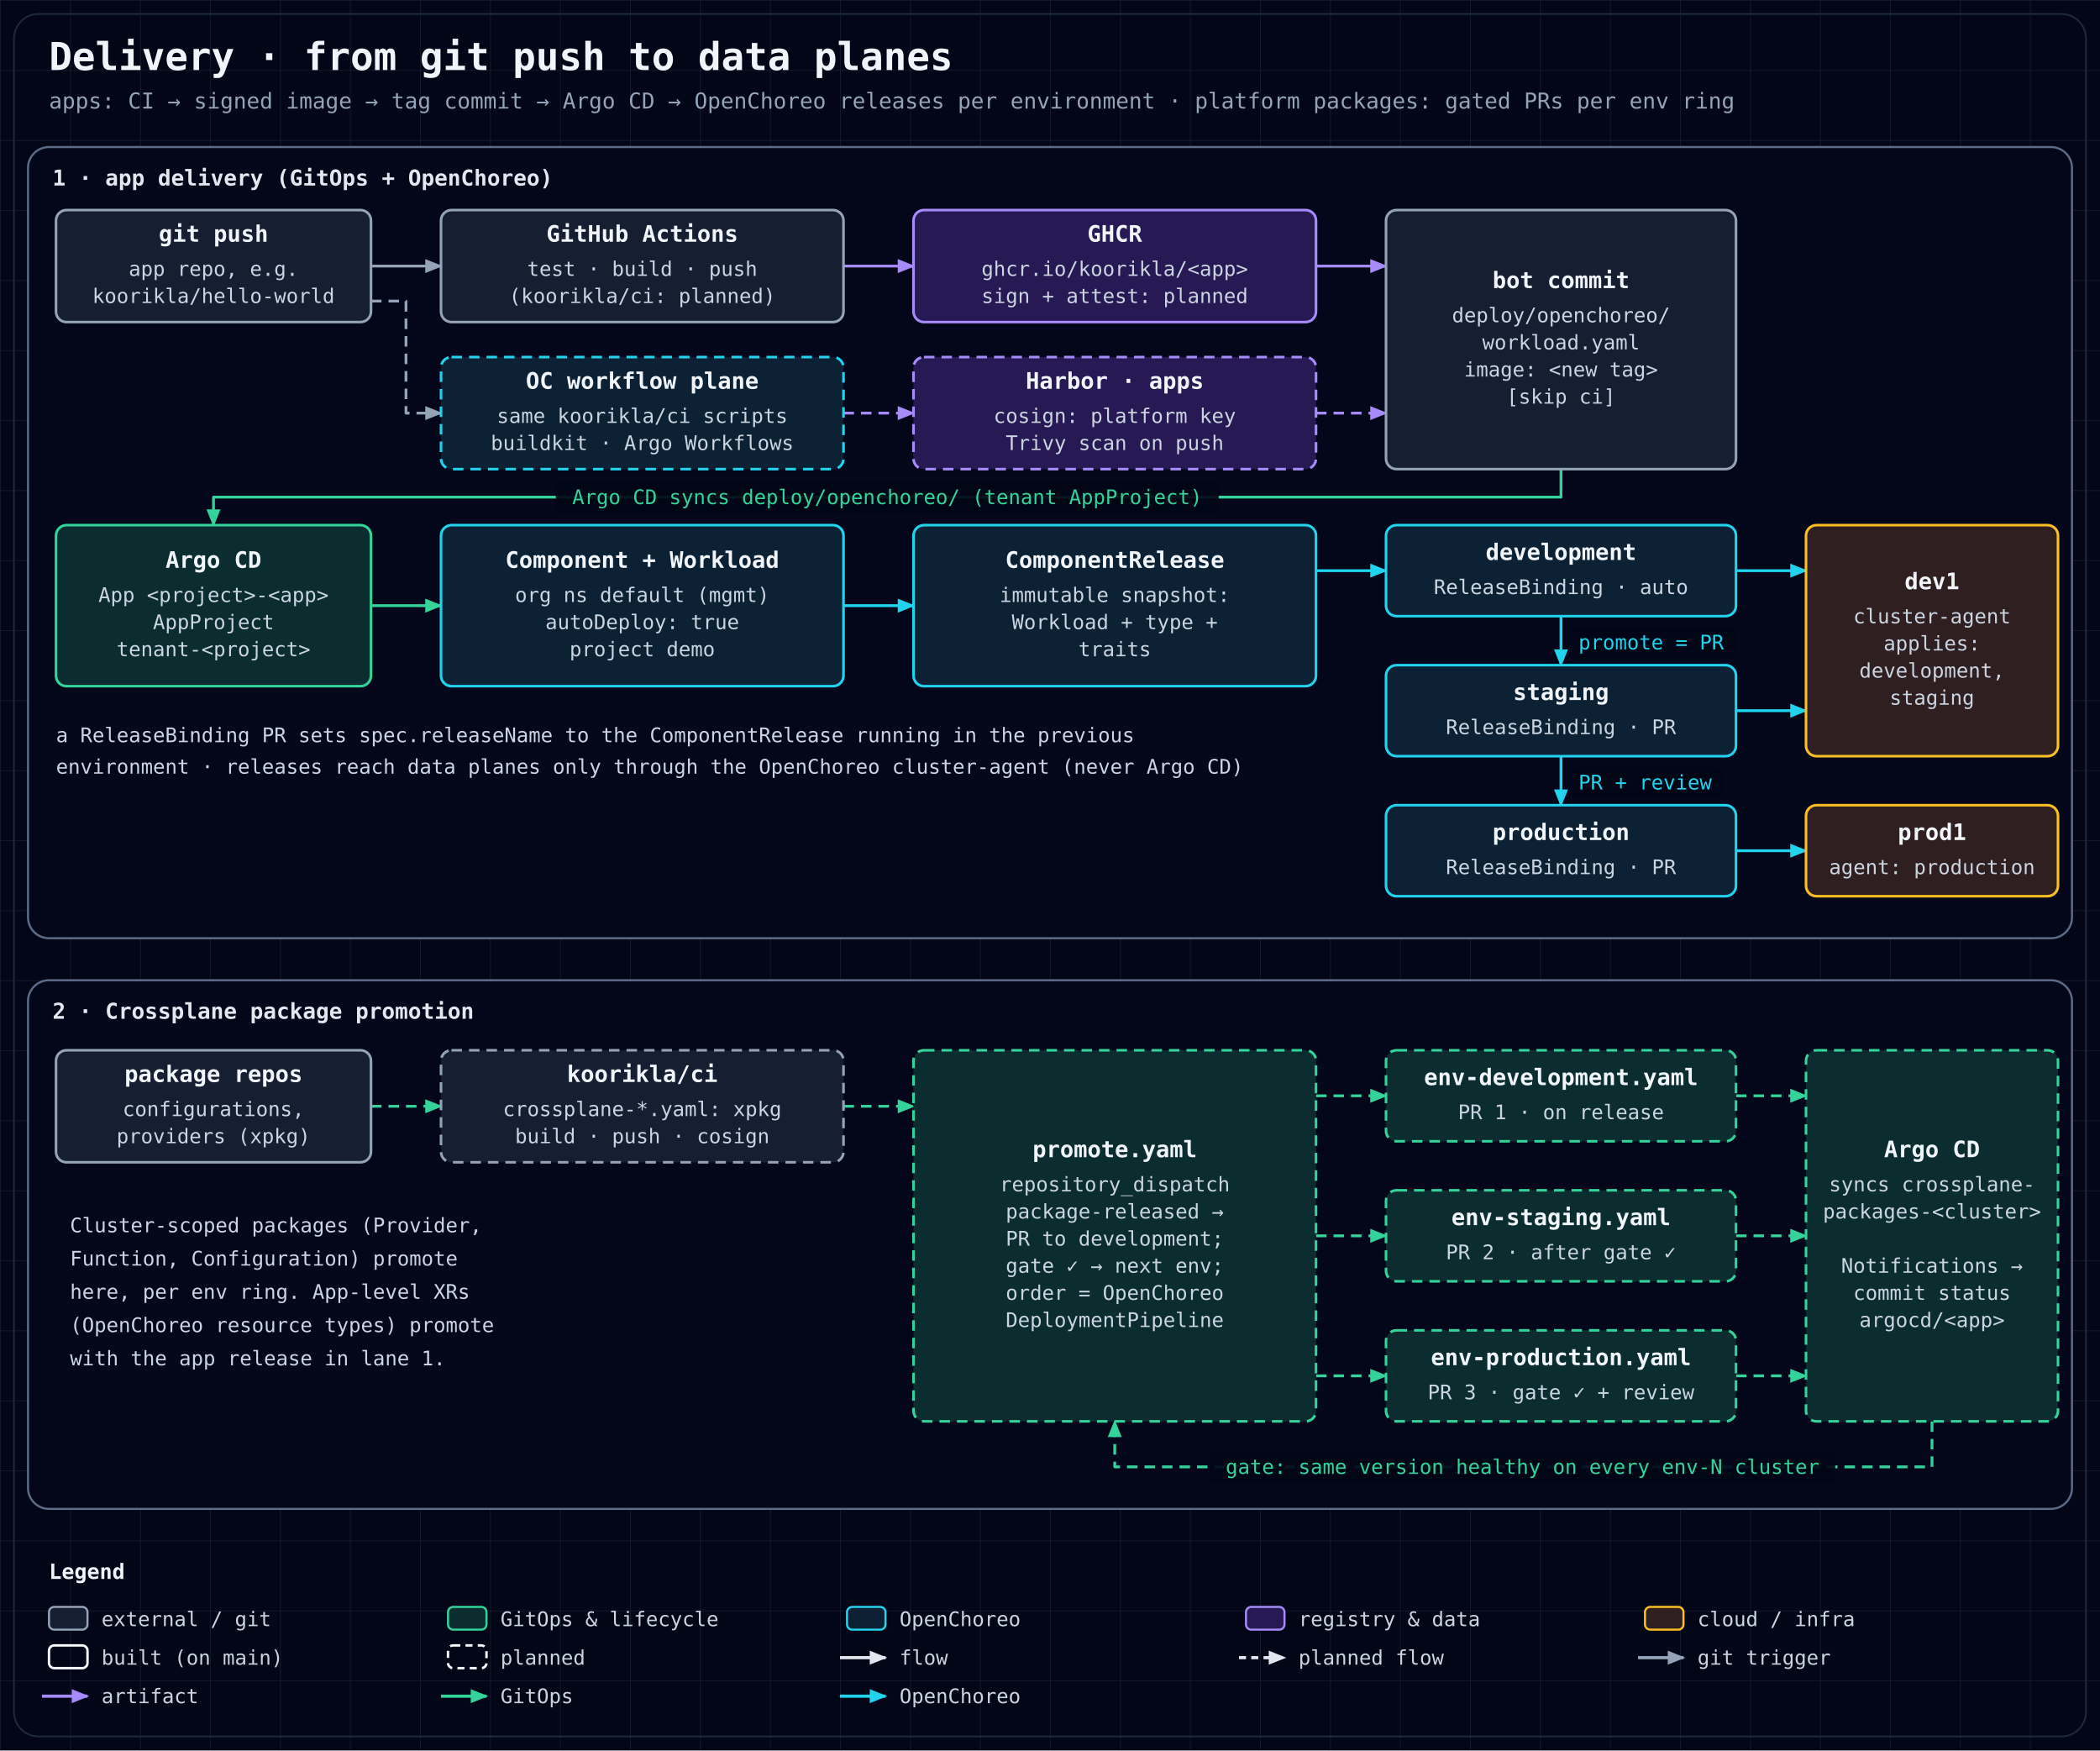
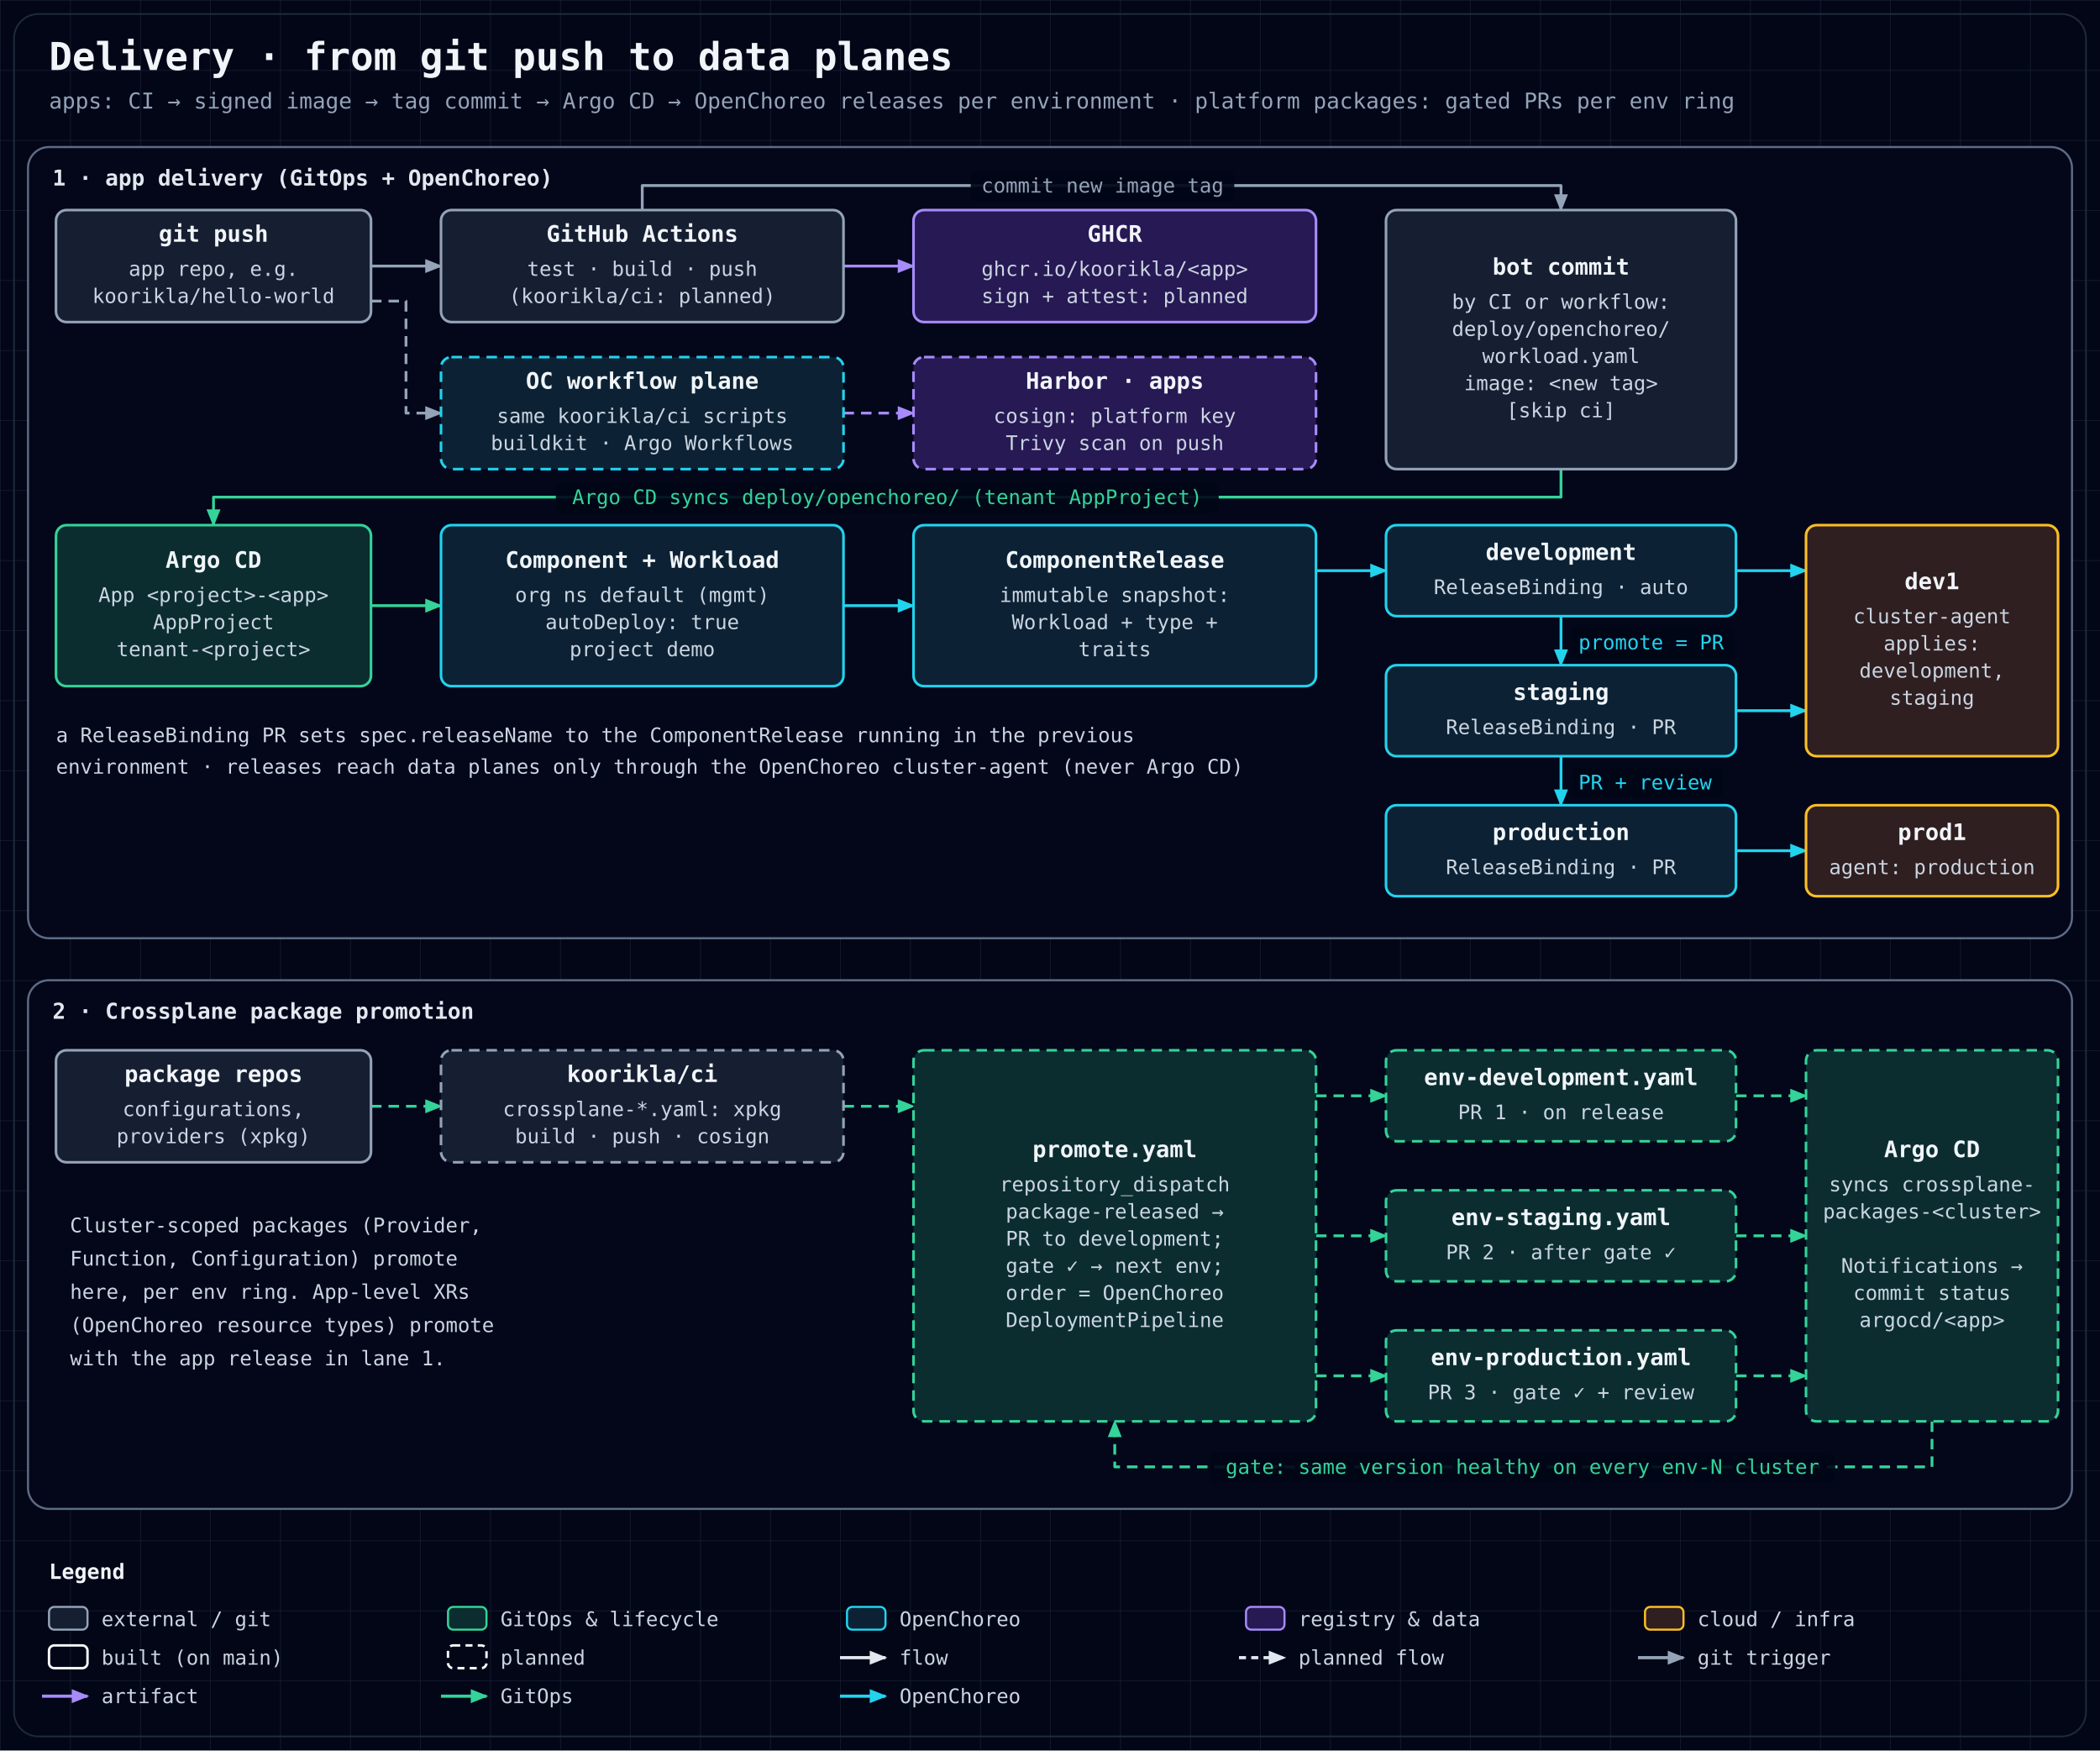
<svg xmlns="http://www.w3.org/2000/svg" width="1200" height="1000" viewBox="0 0 1200 1000" role="img" aria-label="Delivery · from git push to data planes">
  <defs>
    <pattern id="grid" width="40" height="40" patternUnits="userSpaceOnUse">
      <path d="M 40 0 L 0 0 0 40" fill="none" stroke="#1e293b" stroke-width="0.5" />
    </pattern>
    <marker id="ah22d3ee" markerWidth="10" markerHeight="8" refX="9" refY="4" orient="auto" markerUnits="userSpaceOnUse">
      <path d="M0,0 L10,4 L0,8 z" fill="#22d3ee" />
    </marker>
    <marker id="ah34d399" markerWidth="10" markerHeight="8" refX="9" refY="4" orient="auto" markerUnits="userSpaceOnUse">
      <path d="M0,0 L10,4 L0,8 z" fill="#34d399" />
    </marker>
    <marker id="ah94a3b8" markerWidth="10" markerHeight="8" refX="9" refY="4" orient="auto" markerUnits="userSpaceOnUse">
      <path d="M0,0 L10,4 L0,8 z" fill="#94a3b8" />
    </marker>
    <marker id="aha78bfa" markerWidth="10" markerHeight="8" refX="9" refY="4" orient="auto" markerUnits="userSpaceOnUse">
      <path d="M0,0 L10,4 L0,8 z" fill="#a78bfa" />
    </marker>
    <marker id="ahe2e8f0" markerWidth="10" markerHeight="8" refX="9" refY="4" orient="auto" markerUnits="userSpaceOnUse">
      <path d="M0,0 L10,4 L0,8 z" fill="#e2e8f0" />
    </marker>
  </defs>
  <rect width="1200" height="1000" fill="#020617" />
  <rect width="1200" height="1000" fill="url(#grid)" />
  <rect x="8" y="8" width="1184" height="984" rx="14" fill="none" stroke="#1e293b" stroke-width="1" />
  <rect x="16" y="84" width="1168" height="452" rx="12" fill="#020617" stroke="none" />
  <rect x="16" y="84" width="1168" height="452" rx="12" fill="#0f172a" fill-opacity="0.10" stroke="#7b8cab" stroke-opacity="0.75" stroke-width="1.2" />
  <text x="30.0" y="106.0" font-family="JetBrains Mono, ui-monospace, SFMono-Regular, Menlo, monospace" font-size="12.5" font-weight="700" fill="#e2e8f0" text-anchor="start">1 · app delivery (GitOps + OpenChoreo)</text>
  <rect x="16" y="560" width="1168" height="302" rx="12" fill="#020617" stroke="none" />
  <rect x="16" y="560" width="1168" height="302" rx="12" fill="#0f172a" fill-opacity="0.10" stroke="#7b8cab" stroke-opacity="0.75" stroke-width="1.2" />
  <text x="30.0" y="582.0" font-family="JetBrains Mono, ui-monospace, SFMono-Regular, Menlo, monospace" font-size="12.5" font-weight="700" fill="#e2e8f0" text-anchor="start">2 · Crossplane package promotion</text>
  <path d="M 212.0 152.0 L 252.0 152.0" fill="none" stroke="#94a3b8" stroke-width="1.6" stroke-linejoin="round" marker-end="url(#ah94a3b8)" />
  <path d="M 212.0 172.0 L 232.0 172.0 L 232.0 236.0 L 252.0 236.0" fill="none" stroke="#94a3b8" stroke-width="1.6" stroke-linejoin="round" stroke-dasharray="6,4" marker-end="url(#ah94a3b8)" />
  <path d="M 482.0 152.0 L 522.0 152.0" fill="none" stroke="#a78bfa" stroke-width="1.6" stroke-linejoin="round" marker-end="url(#aha78bfa)" />
  <path d="M 482.0 236.0 L 522.0 236.0" fill="none" stroke="#a78bfa" stroke-width="1.6" stroke-linejoin="round" stroke-dasharray="6,4" marker-end="url(#aha78bfa)" />
-   <path d="M 752.0 152.0 L 792.0 152.0" fill="none" stroke="#a78bfa" stroke-width="1.6" stroke-linejoin="round" marker-end="url(#aha78bfa)" />
-   <path d="M 752.0 236.0 L 792.0 236.0" fill="none" stroke="#a78bfa" stroke-width="1.6" stroke-linejoin="round" stroke-dasharray="6,4" marker-end="url(#aha78bfa)" />
+   <path d="M 367.0 120.0 L 367.0 106.0 L 892.0 106.0 L 892.0 120.0" fill="none" stroke="#94a3b8" stroke-width="1.6" stroke-linejoin="round" marker-end="url(#ah94a3b8)" />
  <path d="M 892.0 268.0 L 892.0 284.0 L 122.0 284.0 L 122.0 300.0" fill="none" stroke="#34d399" stroke-width="1.6" stroke-linejoin="round" marker-end="url(#ah34d399)" />
  <path d="M 212.0 346.0 L 252.0 346.0" fill="none" stroke="#34d399" stroke-width="1.6" stroke-linejoin="round" marker-end="url(#ah34d399)" />
  <path d="M 482.0 346.0 L 522.0 346.0" fill="none" stroke="#22d3ee" stroke-width="1.6" stroke-linejoin="round" marker-end="url(#ah22d3ee)" />
  <path d="M 752.0 326.0 L 792.0 326.0" fill="none" stroke="#22d3ee" stroke-width="1.6" stroke-linejoin="round" marker-end="url(#ah22d3ee)" />
  <path d="M 892.0 352.0 L 892.0 380.0" fill="none" stroke="#22d3ee" stroke-width="1.6" stroke-linejoin="round" marker-end="url(#ah22d3ee)" />
  <path d="M 892.0 432.0 L 892.0 460.0" fill="none" stroke="#22d3ee" stroke-width="1.6" stroke-linejoin="round" marker-end="url(#ah22d3ee)" />
  <path d="M 992.0 326.0 L 1032.0 326.0" fill="none" stroke="#22d3ee" stroke-width="1.6" stroke-linejoin="round" marker-end="url(#ah22d3ee)" />
  <path d="M 992.0 406.0 L 1032.0 406.0" fill="none" stroke="#22d3ee" stroke-width="1.6" stroke-linejoin="round" marker-end="url(#ah22d3ee)" />
  <path d="M 992.0 486.0 L 1032.0 486.0" fill="none" stroke="#22d3ee" stroke-width="1.6" stroke-linejoin="round" marker-end="url(#ah22d3ee)" />
  <path d="M 212.0 632.0 L 252.0 632.0" fill="none" stroke="#34d399" stroke-width="1.6" stroke-linejoin="round" stroke-dasharray="6,4" marker-end="url(#ah34d399)" />
  <path d="M 482.0 632.0 L 522.0 632.0" fill="none" stroke="#34d399" stroke-width="1.6" stroke-linejoin="round" stroke-dasharray="6,4" marker-end="url(#ah34d399)" />
  <path d="M 752.0 626.0 L 792.0 626.0" fill="none" stroke="#34d399" stroke-width="1.6" stroke-linejoin="round" stroke-dasharray="6,4" marker-end="url(#ah34d399)" />
  <path d="M 992.0 626.0 L 1032.0 626.0" fill="none" stroke="#34d399" stroke-width="1.6" stroke-linejoin="round" stroke-dasharray="6,4" marker-end="url(#ah34d399)" />
  <path d="M 752.0 706.0 L 792.0 706.0" fill="none" stroke="#34d399" stroke-width="1.6" stroke-linejoin="round" stroke-dasharray="6,4" marker-end="url(#ah34d399)" />
  <path d="M 992.0 706.0 L 1032.0 706.0" fill="none" stroke="#34d399" stroke-width="1.6" stroke-linejoin="round" stroke-dasharray="6,4" marker-end="url(#ah34d399)" />
  <path d="M 752.0 786.0 L 792.0 786.0" fill="none" stroke="#34d399" stroke-width="1.6" stroke-linejoin="round" stroke-dasharray="6,4" marker-end="url(#ah34d399)" />
  <path d="M 992.0 786.0 L 1032.0 786.0" fill="none" stroke="#34d399" stroke-width="1.6" stroke-linejoin="round" stroke-dasharray="6,4" marker-end="url(#ah34d399)" />
  <path d="M 1104.0 812.0 L 1104.0 838.0 L 637.0 838.0 L 637.0 812.0" fill="none" stroke="#34d399" stroke-width="1.6" stroke-linejoin="round" stroke-dasharray="6,4" marker-end="url(#ah34d399)" />
  <rect x="32" y="120" width="180" height="64" rx="6" fill="#0f172a" />
  <rect x="32" y="120" width="180" height="64" rx="6" fill="#1e293b" fill-opacity="0.5" stroke="#94a3b8" stroke-width="1.5" />
  <text x="122.0" y="138.1" font-family="JetBrains Mono, ui-monospace, SFMono-Regular, Menlo, monospace" font-size="13" font-weight="600" fill="#f1f5f9" text-anchor="middle">git push</text>
  <text x="122.0" y="157.6" font-family="JetBrains Mono, ui-monospace, SFMono-Regular, Menlo, monospace" font-size="11.5" font-weight="400" fill="#cbd5e1" text-anchor="middle">app repo, e.g.</text>
  <text x="122.0" y="173.1" font-family="JetBrains Mono, ui-monospace, SFMono-Regular, Menlo, monospace" font-size="11.5" font-weight="400" fill="#cbd5e1" text-anchor="middle">koorikla/hello-world</text>
  <rect x="252" y="120" width="230" height="64" rx="6" fill="#0f172a" />
  <rect x="252" y="120" width="230" height="64" rx="6" fill="#1e293b" fill-opacity="0.5" stroke="#94a3b8" stroke-width="1.5" />
  <text x="367.0" y="138.1" font-family="JetBrains Mono, ui-monospace, SFMono-Regular, Menlo, monospace" font-size="13" font-weight="600" fill="#f1f5f9" text-anchor="middle">GitHub Actions</text>
  <text x="367.0" y="157.6" font-family="JetBrains Mono, ui-monospace, SFMono-Regular, Menlo, monospace" font-size="11.5" font-weight="400" fill="#cbd5e1" text-anchor="middle">test · build · push</text>
  <text x="367.0" y="173.1" font-family="JetBrains Mono, ui-monospace, SFMono-Regular, Menlo, monospace" font-size="11.5" font-weight="400" fill="#cbd5e1" text-anchor="middle">(koorikla/ci: planned)</text>
  <rect x="252" y="204" width="230" height="64" rx="6" fill="#0f172a" />
  <rect x="252" y="204" width="230" height="64" rx="6" fill="#083344" fill-opacity="0.4" stroke="#22d3ee" stroke-width="1.5" stroke-dasharray="6,4" />
  <text x="367.0" y="222.1" font-family="JetBrains Mono, ui-monospace, SFMono-Regular, Menlo, monospace" font-size="13" font-weight="600" fill="#f1f5f9" text-anchor="middle">OC workflow plane</text>
  <text x="367.0" y="241.6" font-family="JetBrains Mono, ui-monospace, SFMono-Regular, Menlo, monospace" font-size="11.5" font-weight="400" fill="#cbd5e1" text-anchor="middle">same koorikla/ci scripts</text>
  <text x="367.0" y="257.1" font-family="JetBrains Mono, ui-monospace, SFMono-Regular, Menlo, monospace" font-size="11.5" font-weight="400" fill="#cbd5e1" text-anchor="middle">buildkit · Argo Workflows</text>
  <rect x="522" y="120" width="230" height="64" rx="6" fill="#0f172a" />
  <rect x="522" y="120" width="230" height="64" rx="6" fill="#4c1d95" fill-opacity="0.4" stroke="#a78bfa" stroke-width="1.5" />
  <text x="637.0" y="138.1" font-family="JetBrains Mono, ui-monospace, SFMono-Regular, Menlo, monospace" font-size="13" font-weight="600" fill="#f1f5f9" text-anchor="middle">GHCR</text>
  <text x="637.0" y="157.6" font-family="JetBrains Mono, ui-monospace, SFMono-Regular, Menlo, monospace" font-size="11.5" font-weight="400" fill="#cbd5e1" text-anchor="middle">ghcr.io/koorikla/&lt;app&gt;</text>
  <text x="637.0" y="173.1" font-family="JetBrains Mono, ui-monospace, SFMono-Regular, Menlo, monospace" font-size="11.5" font-weight="400" fill="#cbd5e1" text-anchor="middle">sign + attest: planned</text>
  <rect x="522" y="204" width="230" height="64" rx="6" fill="#0f172a" />
  <rect x="522" y="204" width="230" height="64" rx="6" fill="#4c1d95" fill-opacity="0.4" stroke="#a78bfa" stroke-width="1.5" stroke-dasharray="6,4" />
  <text x="637.0" y="222.1" font-family="JetBrains Mono, ui-monospace, SFMono-Regular, Menlo, monospace" font-size="13" font-weight="600" fill="#f1f5f9" text-anchor="middle">Harbor · apps</text>
  <text x="637.0" y="241.6" font-family="JetBrains Mono, ui-monospace, SFMono-Regular, Menlo, monospace" font-size="11.5" font-weight="400" fill="#cbd5e1" text-anchor="middle">cosign: platform key</text>
  <text x="637.0" y="257.1" font-family="JetBrains Mono, ui-monospace, SFMono-Regular, Menlo, monospace" font-size="11.5" font-weight="400" fill="#cbd5e1" text-anchor="middle">Trivy scan on push</text>
  <rect x="792" y="120" width="200" height="148" rx="6" fill="#0f172a" />
  <rect x="792" y="120" width="200" height="148" rx="6" fill="#1e293b" fill-opacity="0.5" stroke="#94a3b8" stroke-width="1.5" />
-   <text x="892.0" y="164.6" font-family="JetBrains Mono, ui-monospace, SFMono-Regular, Menlo, monospace" font-size="13" font-weight="600" fill="#f1f5f9" text-anchor="middle">bot commit</text>
-   <text x="892.0" y="184.1" font-family="JetBrains Mono, ui-monospace, SFMono-Regular, Menlo, monospace" font-size="11.5" font-weight="400" fill="#cbd5e1" text-anchor="middle">deploy/openchoreo/</text>
-   <text x="892.0" y="199.6" font-family="JetBrains Mono, ui-monospace, SFMono-Regular, Menlo, monospace" font-size="11.5" font-weight="400" fill="#cbd5e1" text-anchor="middle">workload.yaml</text>
-   <text x="892.0" y="215.1" font-family="JetBrains Mono, ui-monospace, SFMono-Regular, Menlo, monospace" font-size="11.5" font-weight="400" fill="#cbd5e1" text-anchor="middle">image: &lt;new tag&gt;</text>
-   <text x="892.0" y="230.6" font-family="JetBrains Mono, ui-monospace, SFMono-Regular, Menlo, monospace" font-size="11.5" font-weight="400" fill="#cbd5e1" text-anchor="middle">[skip ci]</text>
+   <text x="892.0" y="156.9" font-family="JetBrains Mono, ui-monospace, SFMono-Regular, Menlo, monospace" font-size="13" font-weight="600" fill="#f1f5f9" text-anchor="middle">bot commit</text>
+   <text x="892.0" y="176.4" font-family="JetBrains Mono, ui-monospace, SFMono-Regular, Menlo, monospace" font-size="11.5" font-weight="400" fill="#cbd5e1" text-anchor="middle">by CI or workflow:</text>
+   <text x="892.0" y="191.9" font-family="JetBrains Mono, ui-monospace, SFMono-Regular, Menlo, monospace" font-size="11.5" font-weight="400" fill="#cbd5e1" text-anchor="middle">deploy/openchoreo/</text>
+   <text x="892.0" y="207.4" font-family="JetBrains Mono, ui-monospace, SFMono-Regular, Menlo, monospace" font-size="11.5" font-weight="400" fill="#cbd5e1" text-anchor="middle">workload.yaml</text>
+   <text x="892.0" y="222.9" font-family="JetBrains Mono, ui-monospace, SFMono-Regular, Menlo, monospace" font-size="11.5" font-weight="400" fill="#cbd5e1" text-anchor="middle">image: &lt;new tag&gt;</text>
+   <text x="892.0" y="238.4" font-family="JetBrains Mono, ui-monospace, SFMono-Regular, Menlo, monospace" font-size="11.5" font-weight="400" fill="#cbd5e1" text-anchor="middle">[skip ci]</text>
  <rect x="32" y="300" width="180" height="92" rx="6" fill="#0f172a" />
  <rect x="32" y="300" width="180" height="92" rx="6" fill="#064e3b" fill-opacity="0.4" stroke="#34d399" stroke-width="1.5" />
  <text x="122.0" y="324.4" font-family="JetBrains Mono, ui-monospace, SFMono-Regular, Menlo, monospace" font-size="13" font-weight="600" fill="#f1f5f9" text-anchor="middle">Argo CD</text>
  <text x="122.0" y="343.9" font-family="JetBrains Mono, ui-monospace, SFMono-Regular, Menlo, monospace" font-size="11.5" font-weight="400" fill="#cbd5e1" text-anchor="middle">App &lt;project&gt;-&lt;app&gt;</text>
  <text x="122.0" y="359.4" font-family="JetBrains Mono, ui-monospace, SFMono-Regular, Menlo, monospace" font-size="11.5" font-weight="400" fill="#cbd5e1" text-anchor="middle">AppProject</text>
  <text x="122.0" y="374.9" font-family="JetBrains Mono, ui-monospace, SFMono-Regular, Menlo, monospace" font-size="11.5" font-weight="400" fill="#cbd5e1" text-anchor="middle">tenant-&lt;project&gt;</text>
  <rect x="252" y="300" width="230" height="92" rx="6" fill="#0f172a" />
  <rect x="252" y="300" width="230" height="92" rx="6" fill="#083344" fill-opacity="0.4" stroke="#22d3ee" stroke-width="1.5" />
  <text x="367.0" y="324.4" font-family="JetBrains Mono, ui-monospace, SFMono-Regular, Menlo, monospace" font-size="13" font-weight="600" fill="#f1f5f9" text-anchor="middle">Component + Workload</text>
  <text x="367.0" y="343.9" font-family="JetBrains Mono, ui-monospace, SFMono-Regular, Menlo, monospace" font-size="11.5" font-weight="400" fill="#cbd5e1" text-anchor="middle">org ns default (mgmt)</text>
  <text x="367.0" y="359.4" font-family="JetBrains Mono, ui-monospace, SFMono-Regular, Menlo, monospace" font-size="11.5" font-weight="400" fill="#cbd5e1" text-anchor="middle">autoDeploy: true</text>
  <text x="367.0" y="374.9" font-family="JetBrains Mono, ui-monospace, SFMono-Regular, Menlo, monospace" font-size="11.5" font-weight="400" fill="#cbd5e1" text-anchor="middle">project demo</text>
  <rect x="522" y="300" width="230" height="92" rx="6" fill="#0f172a" />
  <rect x="522" y="300" width="230" height="92" rx="6" fill="#083344" fill-opacity="0.4" stroke="#22d3ee" stroke-width="1.5" />
  <text x="637.0" y="324.4" font-family="JetBrains Mono, ui-monospace, SFMono-Regular, Menlo, monospace" font-size="13" font-weight="600" fill="#f1f5f9" text-anchor="middle">ComponentRelease</text>
  <text x="637.0" y="343.9" font-family="JetBrains Mono, ui-monospace, SFMono-Regular, Menlo, monospace" font-size="11.5" font-weight="400" fill="#cbd5e1" text-anchor="middle">immutable snapshot:</text>
  <text x="637.0" y="359.4" font-family="JetBrains Mono, ui-monospace, SFMono-Regular, Menlo, monospace" font-size="11.5" font-weight="400" fill="#cbd5e1" text-anchor="middle">Workload + type +</text>
  <text x="637.0" y="374.9" font-family="JetBrains Mono, ui-monospace, SFMono-Regular, Menlo, monospace" font-size="11.5" font-weight="400" fill="#cbd5e1" text-anchor="middle">traits</text>
  <rect x="792" y="300" width="200" height="52" rx="6" fill="#0f172a" />
  <rect x="792" y="300" width="200" height="52" rx="6" fill="#083344" fill-opacity="0.4" stroke="#22d3ee" stroke-width="1.5" />
  <text x="892.0" y="319.9" font-family="JetBrains Mono, ui-monospace, SFMono-Regular, Menlo, monospace" font-size="13" font-weight="600" fill="#f1f5f9" text-anchor="middle">development</text>
  <text x="892.0" y="339.4" font-family="JetBrains Mono, ui-monospace, SFMono-Regular, Menlo, monospace" font-size="11.5" font-weight="400" fill="#cbd5e1" text-anchor="middle">ReleaseBinding · auto</text>
  <rect x="792" y="380" width="200" height="52" rx="6" fill="#0f172a" />
  <rect x="792" y="380" width="200" height="52" rx="6" fill="#083344" fill-opacity="0.4" stroke="#22d3ee" stroke-width="1.5" />
  <text x="892.0" y="399.9" font-family="JetBrains Mono, ui-monospace, SFMono-Regular, Menlo, monospace" font-size="13" font-weight="600" fill="#f1f5f9" text-anchor="middle">staging</text>
  <text x="892.0" y="419.4" font-family="JetBrains Mono, ui-monospace, SFMono-Regular, Menlo, monospace" font-size="11.5" font-weight="400" fill="#cbd5e1" text-anchor="middle">ReleaseBinding · PR</text>
  <rect x="792" y="460" width="200" height="52" rx="6" fill="#0f172a" />
  <rect x="792" y="460" width="200" height="52" rx="6" fill="#083344" fill-opacity="0.4" stroke="#22d3ee" stroke-width="1.5" />
  <text x="892.0" y="479.9" font-family="JetBrains Mono, ui-monospace, SFMono-Regular, Menlo, monospace" font-size="13" font-weight="600" fill="#f1f5f9" text-anchor="middle">production</text>
  <text x="892.0" y="499.4" font-family="JetBrains Mono, ui-monospace, SFMono-Regular, Menlo, monospace" font-size="11.5" font-weight="400" fill="#cbd5e1" text-anchor="middle">ReleaseBinding · PR</text>
  <rect x="1032" y="300" width="144" height="132" rx="6" fill="#0f172a" />
  <rect x="1032" y="300" width="144" height="132" rx="6" fill="#78350f" fill-opacity="0.3" stroke="#fbbf24" stroke-width="1.5" />
  <text x="1104.0" y="336.6" font-family="JetBrains Mono, ui-monospace, SFMono-Regular, Menlo, monospace" font-size="13" font-weight="600" fill="#f1f5f9" text-anchor="middle">dev1</text>
  <text x="1104.0" y="356.1" font-family="JetBrains Mono, ui-monospace, SFMono-Regular, Menlo, monospace" font-size="11.5" font-weight="400" fill="#cbd5e1" text-anchor="middle">cluster-agent</text>
  <text x="1104.0" y="371.6" font-family="JetBrains Mono, ui-monospace, SFMono-Regular, Menlo, monospace" font-size="11.5" font-weight="400" fill="#cbd5e1" text-anchor="middle">applies:</text>
  <text x="1104.0" y="387.1" font-family="JetBrains Mono, ui-monospace, SFMono-Regular, Menlo, monospace" font-size="11.5" font-weight="400" fill="#cbd5e1" text-anchor="middle">development,</text>
  <text x="1104.0" y="402.6" font-family="JetBrains Mono, ui-monospace, SFMono-Regular, Menlo, monospace" font-size="11.5" font-weight="400" fill="#cbd5e1" text-anchor="middle">staging</text>
  <rect x="1032" y="460" width="144" height="52" rx="6" fill="#0f172a" />
  <rect x="1032" y="460" width="144" height="52" rx="6" fill="#78350f" fill-opacity="0.3" stroke="#fbbf24" stroke-width="1.5" />
  <text x="1104.0" y="479.9" font-family="JetBrains Mono, ui-monospace, SFMono-Regular, Menlo, monospace" font-size="13" font-weight="600" fill="#f1f5f9" text-anchor="middle">prod1</text>
  <text x="1104.0" y="499.4" font-family="JetBrains Mono, ui-monospace, SFMono-Regular, Menlo, monospace" font-size="11.5" font-weight="400" fill="#cbd5e1" text-anchor="middle">agent: production</text>
  <rect x="32" y="600" width="180" height="64" rx="6" fill="#0f172a" />
  <rect x="32" y="600" width="180" height="64" rx="6" fill="#1e293b" fill-opacity="0.5" stroke="#94a3b8" stroke-width="1.5" />
  <text x="122.0" y="618.1" font-family="JetBrains Mono, ui-monospace, SFMono-Regular, Menlo, monospace" font-size="13" font-weight="600" fill="#f1f5f9" text-anchor="middle">package repos</text>
  <text x="122.0" y="637.6" font-family="JetBrains Mono, ui-monospace, SFMono-Regular, Menlo, monospace" font-size="11.5" font-weight="400" fill="#cbd5e1" text-anchor="middle">configurations,</text>
  <text x="122.0" y="653.1" font-family="JetBrains Mono, ui-monospace, SFMono-Regular, Menlo, monospace" font-size="11.5" font-weight="400" fill="#cbd5e1" text-anchor="middle">providers (xpkg)</text>
  <rect x="252" y="600" width="230" height="64" rx="6" fill="#0f172a" />
  <rect x="252" y="600" width="230" height="64" rx="6" fill="#1e293b" fill-opacity="0.5" stroke="#94a3b8" stroke-width="1.5" stroke-dasharray="6,4" />
  <text x="367.0" y="618.1" font-family="JetBrains Mono, ui-monospace, SFMono-Regular, Menlo, monospace" font-size="13" font-weight="600" fill="#f1f5f9" text-anchor="middle">koorikla/ci</text>
  <text x="367.0" y="637.6" font-family="JetBrains Mono, ui-monospace, SFMono-Regular, Menlo, monospace" font-size="11.5" font-weight="400" fill="#cbd5e1" text-anchor="middle">crossplane-*.yaml: xpkg</text>
  <text x="367.0" y="653.1" font-family="JetBrains Mono, ui-monospace, SFMono-Regular, Menlo, monospace" font-size="11.5" font-weight="400" fill="#cbd5e1" text-anchor="middle">build · push · cosign</text>
  <rect x="522" y="600" width="230" height="212" rx="6" fill="#0f172a" />
  <rect x="522" y="600" width="230" height="212" rx="6" fill="#064e3b" fill-opacity="0.4" stroke="#34d399" stroke-width="1.5" stroke-dasharray="6,4" />
  <text x="637.0" y="661.1" font-family="JetBrains Mono, ui-monospace, SFMono-Regular, Menlo, monospace" font-size="13" font-weight="600" fill="#f1f5f9" text-anchor="middle">promote.yaml</text>
  <text x="637.0" y="680.6" font-family="JetBrains Mono, ui-monospace, SFMono-Regular, Menlo, monospace" font-size="11.5" font-weight="400" fill="#cbd5e1" text-anchor="middle">repository_dispatch</text>
  <text x="637.0" y="696.1" font-family="JetBrains Mono, ui-monospace, SFMono-Regular, Menlo, monospace" font-size="11.5" font-weight="400" fill="#cbd5e1" text-anchor="middle">package-released →</text>
  <text x="637.0" y="711.6" font-family="JetBrains Mono, ui-monospace, SFMono-Regular, Menlo, monospace" font-size="11.5" font-weight="400" fill="#cbd5e1" text-anchor="middle">PR to development;</text>
  <text x="637.0" y="727.1" font-family="JetBrains Mono, ui-monospace, SFMono-Regular, Menlo, monospace" font-size="11.5" font-weight="400" fill="#cbd5e1" text-anchor="middle">gate ✓ → next env;</text>
  <text x="637.0" y="742.6" font-family="JetBrains Mono, ui-monospace, SFMono-Regular, Menlo, monospace" font-size="11.5" font-weight="400" fill="#cbd5e1" text-anchor="middle">order = OpenChoreo</text>
  <text x="637.0" y="758.1" font-family="JetBrains Mono, ui-monospace, SFMono-Regular, Menlo, monospace" font-size="11.5" font-weight="400" fill="#cbd5e1" text-anchor="middle">DeploymentPipeline</text>
  <rect x="792" y="600" width="200" height="52" rx="6" fill="#0f172a" />
  <rect x="792" y="600" width="200" height="52" rx="6" fill="#064e3b" fill-opacity="0.4" stroke="#34d399" stroke-width="1.5" stroke-dasharray="6,4" />
  <text x="892.0" y="619.9" font-family="JetBrains Mono, ui-monospace, SFMono-Regular, Menlo, monospace" font-size="13" font-weight="600" fill="#f1f5f9" text-anchor="middle">env-development.yaml</text>
  <text x="892.0" y="639.4" font-family="JetBrains Mono, ui-monospace, SFMono-Regular, Menlo, monospace" font-size="11.5" font-weight="400" fill="#cbd5e1" text-anchor="middle">PR 1 · on release</text>
  <rect x="792" y="680" width="200" height="52" rx="6" fill="#0f172a" />
  <rect x="792" y="680" width="200" height="52" rx="6" fill="#064e3b" fill-opacity="0.4" stroke="#34d399" stroke-width="1.5" stroke-dasharray="6,4" />
  <text x="892.0" y="699.9" font-family="JetBrains Mono, ui-monospace, SFMono-Regular, Menlo, monospace" font-size="13" font-weight="600" fill="#f1f5f9" text-anchor="middle">env-staging.yaml</text>
  <text x="892.0" y="719.4" font-family="JetBrains Mono, ui-monospace, SFMono-Regular, Menlo, monospace" font-size="11.5" font-weight="400" fill="#cbd5e1" text-anchor="middle">PR 2 · after gate ✓</text>
  <rect x="792" y="760" width="200" height="52" rx="6" fill="#0f172a" />
  <rect x="792" y="760" width="200" height="52" rx="6" fill="#064e3b" fill-opacity="0.4" stroke="#34d399" stroke-width="1.5" stroke-dasharray="6,4" />
  <text x="892.0" y="779.9" font-family="JetBrains Mono, ui-monospace, SFMono-Regular, Menlo, monospace" font-size="13" font-weight="600" fill="#f1f5f9" text-anchor="middle">env-production.yaml</text>
  <text x="892.0" y="799.4" font-family="JetBrains Mono, ui-monospace, SFMono-Regular, Menlo, monospace" font-size="11.5" font-weight="400" fill="#cbd5e1" text-anchor="middle">PR 3 · gate ✓ + review</text>
  <rect x="1032" y="600" width="144" height="212" rx="6" fill="#0f172a" />
  <rect x="1032" y="600" width="144" height="212" rx="6" fill="#064e3b" fill-opacity="0.4" stroke="#34d399" stroke-width="1.5" stroke-dasharray="6,4" />
  <text x="1104.0" y="661.1" font-family="JetBrains Mono, ui-monospace, SFMono-Regular, Menlo, monospace" font-size="13" font-weight="600" fill="#f1f5f9" text-anchor="middle">Argo CD</text>
  <text x="1104.0" y="680.6" font-family="JetBrains Mono, ui-monospace, SFMono-Regular, Menlo, monospace" font-size="11.5" font-weight="400" fill="#cbd5e1" text-anchor="middle">syncs crossplane-</text>
  <text x="1104.0" y="696.1" font-family="JetBrains Mono, ui-monospace, SFMono-Regular, Menlo, monospace" font-size="11.5" font-weight="400" fill="#cbd5e1" text-anchor="middle">packages-&lt;cluster&gt;</text>
  <text x="1104.0" y="711.6" font-family="JetBrains Mono, ui-monospace, SFMono-Regular, Menlo, monospace" font-size="11.5" font-weight="400" fill="#cbd5e1" text-anchor="middle" />
  <text x="1104.0" y="727.1" font-family="JetBrains Mono, ui-monospace, SFMono-Regular, Menlo, monospace" font-size="11.5" font-weight="400" fill="#cbd5e1" text-anchor="middle">Notifications →</text>
  <text x="1104.0" y="742.6" font-family="JetBrains Mono, ui-monospace, SFMono-Regular, Menlo, monospace" font-size="11.5" font-weight="400" fill="#cbd5e1" text-anchor="middle">commit status</text>
  <text x="1104.0" y="758.1" font-family="JetBrains Mono, ui-monospace, SFMono-Regular, Menlo, monospace" font-size="11.5" font-weight="400" fill="#cbd5e1" text-anchor="middle">argocd/&lt;app&gt;</text>
  <text x="28.0" y="40.0" font-family="JetBrains Mono, ui-monospace, SFMono-Regular, Menlo, monospace" font-size="22" font-weight="700" fill="#f1f5f9" text-anchor="start">Delivery · from git push to data planes</text>
  <text x="28.0" y="62.0" font-family="JetBrains Mono, ui-monospace, SFMono-Regular, Menlo, monospace" font-size="12.5" font-weight="400" fill="#94a3b8" text-anchor="start">apps: CI → signed image → tag commit → Argo CD → OpenChoreo releases per environment · platform packages: gated PRs per env ring</text>
+   <rect x="554.7" y="97.5" width="150.6" height="17.5" rx="3" fill="#020617" fill-opacity="0.92" />
+   <text x="630.0" y="110.0" font-family="JetBrains Mono, ui-monospace, SFMono-Regular, Menlo, monospace" font-size="11.5" font-weight="400" fill="#94a3b8" text-anchor="middle">commit new image tag</text>
  <rect x="317.6" y="275.5" width="378.8" height="17.5" rx="3" fill="#020617" fill-opacity="0.92" />
  <text x="507.0" y="288.0" font-family="JetBrains Mono, ui-monospace, SFMono-Regular, Menlo, monospace" font-size="11.5" font-weight="400" fill="#34d399" text-anchor="middle">Argo CD syncs deploy/openchoreo/ (tenant AppProject)</text>
  <rect x="898.0" y="358.5" width="93.6" height="17.5" rx="3" fill="#020617" fill-opacity="0.92" />
  <text x="902.0" y="371.0" font-family="JetBrains Mono, ui-monospace, SFMono-Regular, Menlo, monospace" font-size="11.5" font-weight="400" fill="#22d3ee" text-anchor="start">promote = PR</text>
  <rect x="898.0" y="438.5" width="86.4" height="17.5" rx="3" fill="#020617" fill-opacity="0.92" />
  <text x="902.0" y="451.0" font-family="JetBrains Mono, ui-monospace, SFMono-Regular, Menlo, monospace" font-size="11.5" font-weight="400" fill="#22d3ee" text-anchor="start">PR + review</text>
  <text x="32.0" y="424.0" font-family="JetBrains Mono, ui-monospace, SFMono-Regular, Menlo, monospace" font-size="11.5" font-weight="400" fill="#cbd5e1" text-anchor="start">a ReleaseBinding PR sets spec.releaseName to the ComponentRelease running in the previous</text>
  <text x="32.0" y="442.0" font-family="JetBrains Mono, ui-monospace, SFMono-Regular, Menlo, monospace" font-size="11.5" font-weight="400" fill="#cbd5e1" text-anchor="start">environment · releases reach data planes only through the OpenChoreo cluster-agent (never Argo CD)</text>
  <rect x="691.3" y="829.5" width="357.4" height="17.5" rx="3" fill="#020617" fill-opacity="0.92" />
  <text x="870.0" y="842.0" font-family="JetBrains Mono, ui-monospace, SFMono-Regular, Menlo, monospace" font-size="11.5" font-weight="400" fill="#34d399" text-anchor="middle">gate: same version healthy on every env-N cluster</text>
  <text x="40.0" y="704.0" font-family="JetBrains Mono, ui-monospace, SFMono-Regular, Menlo, monospace" font-size="11.5" font-weight="400" fill="#cbd5e1" text-anchor="start">Cluster-scoped packages (Provider,</text>
  <text x="40.0" y="723.0" font-family="JetBrains Mono, ui-monospace, SFMono-Regular, Menlo, monospace" font-size="11.5" font-weight="400" fill="#cbd5e1" text-anchor="start">Function, Configuration) promote</text>
  <text x="40.0" y="742.0" font-family="JetBrains Mono, ui-monospace, SFMono-Regular, Menlo, monospace" font-size="11.5" font-weight="400" fill="#cbd5e1" text-anchor="start">here, per env ring. App-level XRs</text>
  <text x="40.0" y="761.0" font-family="JetBrains Mono, ui-monospace, SFMono-Regular, Menlo, monospace" font-size="11.5" font-weight="400" fill="#cbd5e1" text-anchor="start">(OpenChoreo resource types) promote</text>
  <text x="40.0" y="780.0" font-family="JetBrains Mono, ui-monospace, SFMono-Regular, Menlo, monospace" font-size="11.5" font-weight="400" fill="#cbd5e1" text-anchor="start">with the app release in lane 1.</text>
  <text x="28.0" y="902.0" font-family="JetBrains Mono, ui-monospace, SFMono-Regular, Menlo, monospace" font-size="12" font-weight="700" fill="#f1f5f9" text-anchor="start">Legend</text>
  <rect x="28" y="918" width="22" height="13" rx="3" fill="#0f172a" />
  <rect x="28" y="918" width="22" height="13" rx="3" fill="#1e293b" fill-opacity="0.5" stroke="#94a3b8" stroke-width="1.2" />
  <text x="58.0" y="929.0" font-family="JetBrains Mono, ui-monospace, SFMono-Regular, Menlo, monospace" font-size="11.5" font-weight="400" fill="#cbd5e1" text-anchor="start">external / git</text>
  <rect x="256" y="918" width="22" height="13" rx="3" fill="#0f172a" />
  <rect x="256" y="918" width="22" height="13" rx="3" fill="#064e3b" fill-opacity="0.4" stroke="#34d399" stroke-width="1.2" />
  <text x="286.0" y="929.0" font-family="JetBrains Mono, ui-monospace, SFMono-Regular, Menlo, monospace" font-size="11.5" font-weight="400" fill="#cbd5e1" text-anchor="start">GitOps &amp; lifecycle</text>
  <rect x="484" y="918" width="22" height="13" rx="3" fill="#0f172a" />
  <rect x="484" y="918" width="22" height="13" rx="3" fill="#083344" fill-opacity="0.4" stroke="#22d3ee" stroke-width="1.2" />
  <text x="514.0" y="929.0" font-family="JetBrains Mono, ui-monospace, SFMono-Regular, Menlo, monospace" font-size="11.5" font-weight="400" fill="#cbd5e1" text-anchor="start">OpenChoreo</text>
  <rect x="712" y="918" width="22" height="13" rx="3" fill="#0f172a" />
  <rect x="712" y="918" width="22" height="13" rx="3" fill="#4c1d95" fill-opacity="0.4" stroke="#a78bfa" stroke-width="1.2" />
  <text x="742.0" y="929.0" font-family="JetBrains Mono, ui-monospace, SFMono-Regular, Menlo, monospace" font-size="11.5" font-weight="400" fill="#cbd5e1" text-anchor="start">registry &amp; data</text>
  <rect x="940" y="918" width="22" height="13" rx="3" fill="#0f172a" />
  <rect x="940" y="918" width="22" height="13" rx="3" fill="#78350f" fill-opacity="0.3" stroke="#fbbf24" stroke-width="1.2" />
  <text x="970.0" y="929.0" font-family="JetBrains Mono, ui-monospace, SFMono-Regular, Menlo, monospace" font-size="11.5" font-weight="400" fill="#cbd5e1" text-anchor="start">cloud / infra</text>
  <rect x="28" y="940" width="22" height="13" rx="3" fill="none" stroke="#f8fafc" stroke-width="1.4" />
  <text x="58.0" y="951.0" font-family="JetBrains Mono, ui-monospace, SFMono-Regular, Menlo, monospace" font-size="11.5" font-weight="400" fill="#cbd5e1" text-anchor="start">built (on main)</text>
  <rect x="256" y="940" width="22" height="13" rx="3" fill="none" stroke="#f8fafc" stroke-width="1.4" stroke-dasharray="4,3" />
  <text x="286.0" y="951.0" font-family="JetBrains Mono, ui-monospace, SFMono-Regular, Menlo, monospace" font-size="11.5" font-weight="400" fill="#cbd5e1" text-anchor="start">planned</text>
  <line x1="480" y1="947" x2="506" y2="947" stroke="#e2e8f0" stroke-width="1.8" marker-end="url(#ahe2e8f0)" />
  <text x="514.0" y="951.0" font-family="JetBrains Mono, ui-monospace, SFMono-Regular, Menlo, monospace" font-size="11.5" font-weight="400" fill="#cbd5e1" text-anchor="start">flow</text>
  <line x1="708" y1="947" x2="734" y2="947" stroke="#e2e8f0" stroke-width="1.8" stroke-dasharray="4,3" marker-end="url(#ahe2e8f0)" />
  <text x="742.0" y="951.0" font-family="JetBrains Mono, ui-monospace, SFMono-Regular, Menlo, monospace" font-size="11.5" font-weight="400" fill="#cbd5e1" text-anchor="start">planned flow</text>
  <line x1="936" y1="947" x2="962" y2="947" stroke="#94a3b8" stroke-width="1.8" marker-end="url(#ah94a3b8)" />
  <text x="970.0" y="951.0" font-family="JetBrains Mono, ui-monospace, SFMono-Regular, Menlo, monospace" font-size="11.5" font-weight="400" fill="#cbd5e1" text-anchor="start">git trigger</text>
  <line x1="24" y1="969" x2="50" y2="969" stroke="#a78bfa" stroke-width="1.8" marker-end="url(#aha78bfa)" />
  <text x="58.0" y="973.0" font-family="JetBrains Mono, ui-monospace, SFMono-Regular, Menlo, monospace" font-size="11.5" font-weight="400" fill="#cbd5e1" text-anchor="start">artifact</text>
  <line x1="252" y1="969" x2="278" y2="969" stroke="#34d399" stroke-width="1.8" marker-end="url(#ah34d399)" />
  <text x="286.0" y="973.0" font-family="JetBrains Mono, ui-monospace, SFMono-Regular, Menlo, monospace" font-size="11.5" font-weight="400" fill="#cbd5e1" text-anchor="start">GitOps</text>
  <line x1="480" y1="969" x2="506" y2="969" stroke="#22d3ee" stroke-width="1.8" marker-end="url(#ah22d3ee)" />
  <text x="514.0" y="973.0" font-family="JetBrains Mono, ui-monospace, SFMono-Regular, Menlo, monospace" font-size="11.5" font-weight="400" fill="#cbd5e1" text-anchor="start">OpenChoreo</text>
</svg>
